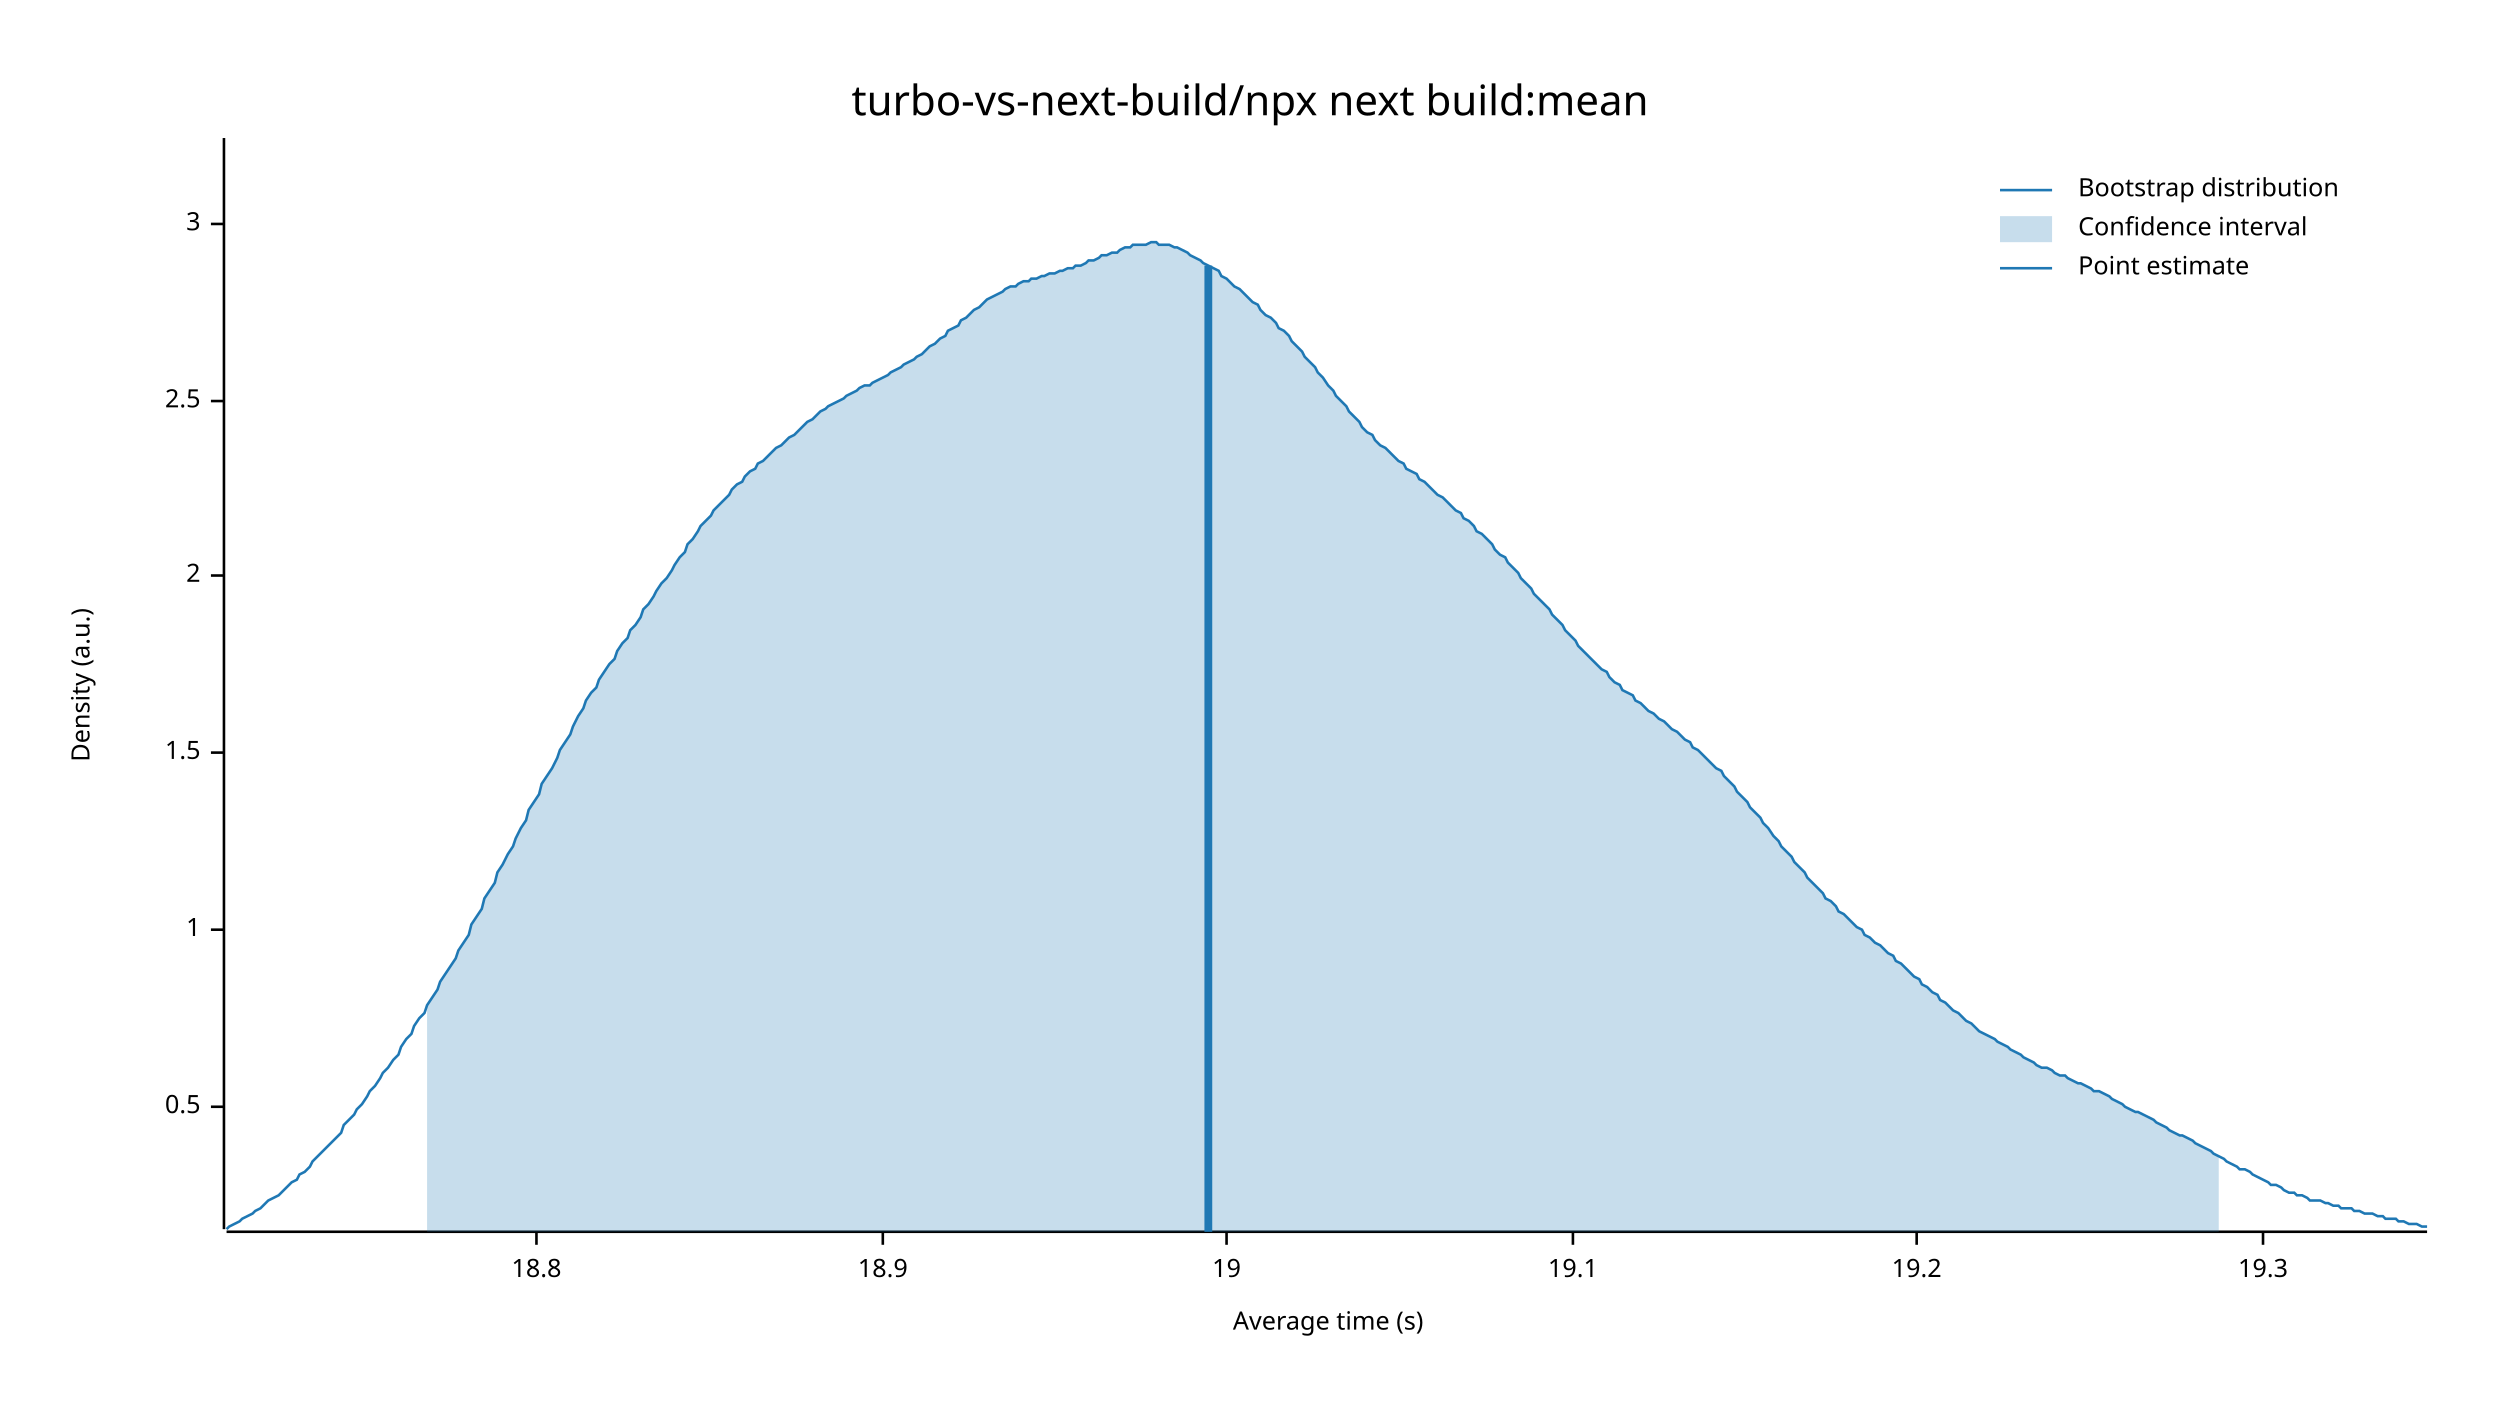
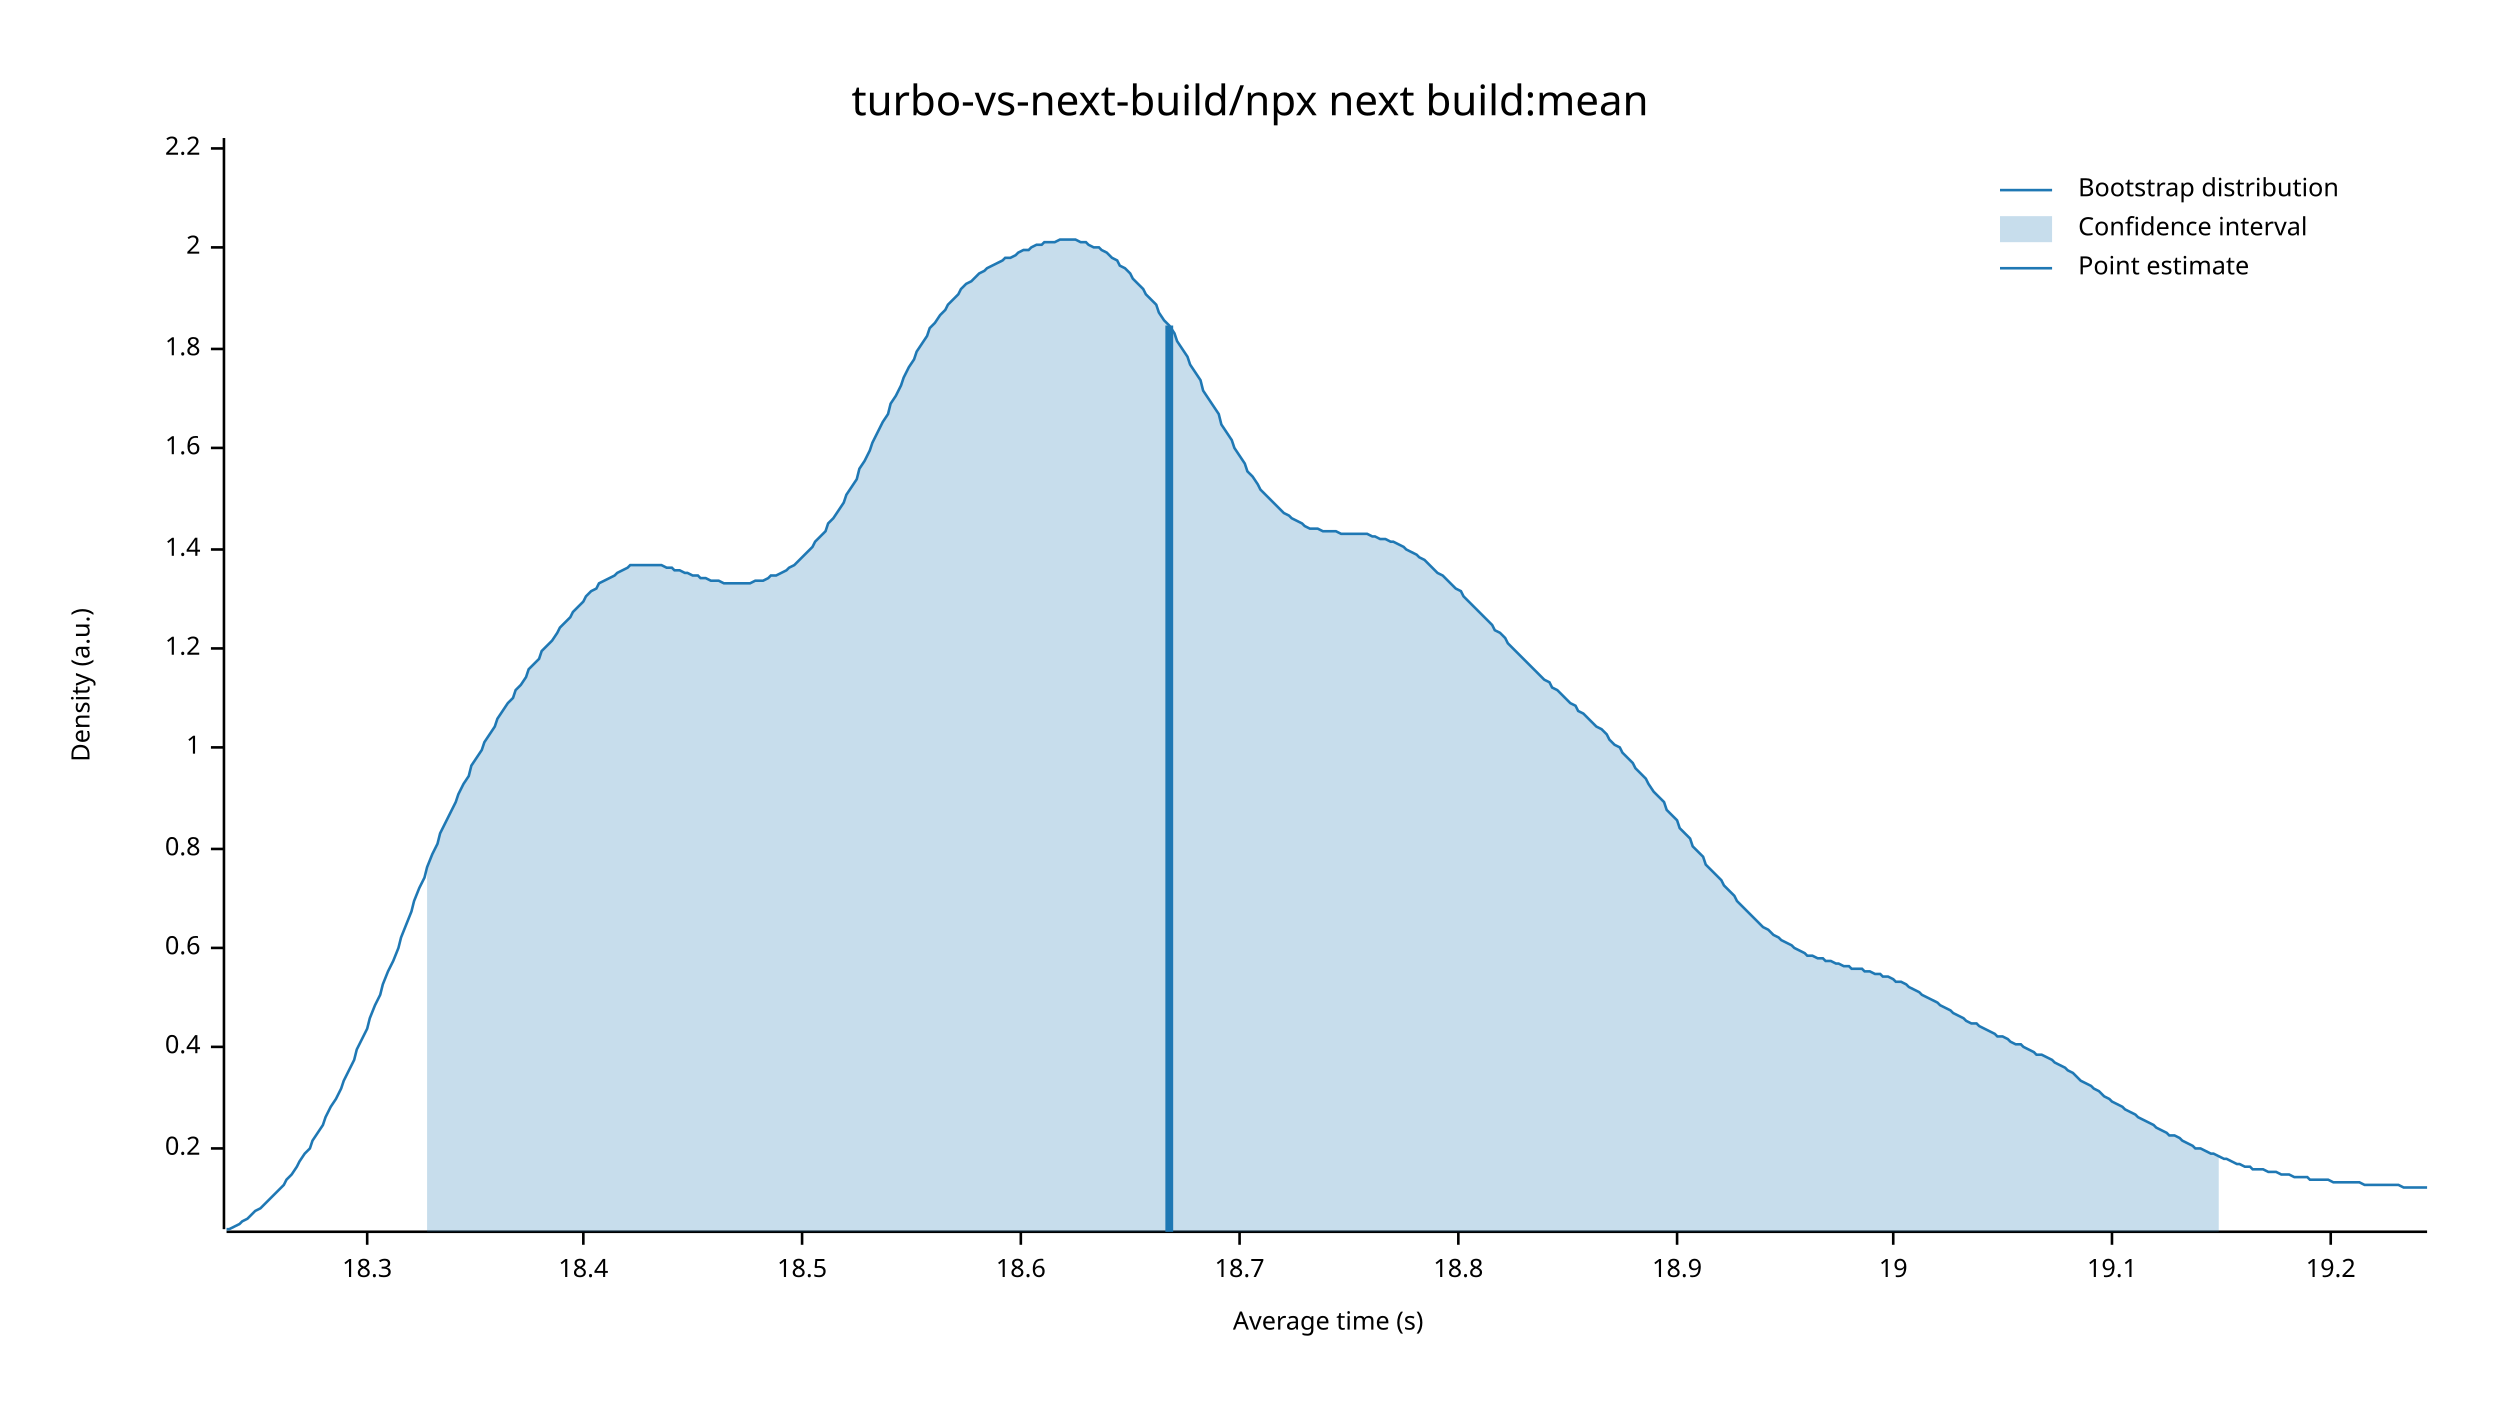
<svg xmlns="http://www.w3.org/2000/svg" width="960" height="540" viewBox="0 0 960 540">
  <text x="480" y="32" dy="0.76em" text-anchor="middle" font-family="sans-serif" font-size="16.129" opacity="1" fill="#000000">
turbo-vs-next-build/npx next build:mean
</text>
  <text x="27" y="263" dy="0.76em" text-anchor="middle" font-family="sans-serif" font-size="9.677" opacity="1" fill="#000000" transform="rotate(270, 27, 263)">
Density (a.u.)
</text>
  <text x="510" y="513" dy="-0.5ex" text-anchor="middle" font-family="sans-serif" font-size="9.677" opacity="1" fill="#000000">
Average time (s)
</text>
  <polyline fill="none" opacity="1" stroke="#000000" stroke-width="1" points="86,53 86,472 " />
-   <text x="77" y="425" dy="0.5ex" text-anchor="end" font-family="sans-serif" font-size="9.677" opacity="1" fill="#000000">
- 0.5
+   <text x="77" y="441" dy="0.5ex" text-anchor="end" font-family="sans-serif" font-size="9.677" opacity="1" fill="#000000">
+ 0.2
</text>
-   <polyline fill="none" opacity="1" stroke="#000000" stroke-width="1" points="81,425 86,425 " />
-   <text x="77" y="357" dy="0.5ex" text-anchor="end" font-family="sans-serif" font-size="9.677" opacity="1" fill="#000000">
+   <polyline fill="none" opacity="1" stroke="#000000" stroke-width="1" points="81,441 86,441 " />
+   <text x="77" y="402" dy="0.5ex" text-anchor="end" font-family="sans-serif" font-size="9.677" opacity="1" fill="#000000">
+ 0.4
+ </text>
+   <polyline fill="none" opacity="1" stroke="#000000" stroke-width="1" points="81,402 86,402 " />
+   <text x="77" y="364" dy="0.5ex" text-anchor="end" font-family="sans-serif" font-size="9.677" opacity="1" fill="#000000">
+ 0.6
+ </text>
+   <polyline fill="none" opacity="1" stroke="#000000" stroke-width="1" points="81,364 86,364 " />
+   <text x="77" y="326" dy="0.5ex" text-anchor="end" font-family="sans-serif" font-size="9.677" opacity="1" fill="#000000">
+ 0.8
+ </text>
+   <polyline fill="none" opacity="1" stroke="#000000" stroke-width="1" points="81,326 86,326 " />
+   <text x="77" y="287" dy="0.5ex" text-anchor="end" font-family="sans-serif" font-size="9.677" opacity="1" fill="#000000">
1
</text>
-   <polyline fill="none" opacity="1" stroke="#000000" stroke-width="1" points="81,357 86,357 " />
-   <text x="77" y="289" dy="0.5ex" text-anchor="end" font-family="sans-serif" font-size="9.677" opacity="1" fill="#000000">
- 1.5
+   <polyline fill="none" opacity="1" stroke="#000000" stroke-width="1" points="81,287 86,287 " />
+   <text x="77" y="249" dy="0.5ex" text-anchor="end" font-family="sans-serif" font-size="9.677" opacity="1" fill="#000000">
+ 1.2
</text>
-   <polyline fill="none" opacity="1" stroke="#000000" stroke-width="1" points="81,289 86,289 " />
-   <text x="77" y="221" dy="0.5ex" text-anchor="end" font-family="sans-serif" font-size="9.677" opacity="1" fill="#000000">
+   <polyline fill="none" opacity="1" stroke="#000000" stroke-width="1" points="81,249 86,249 " />
+   <text x="77" y="211" dy="0.5ex" text-anchor="end" font-family="sans-serif" font-size="9.677" opacity="1" fill="#000000">
+ 1.4
+ </text>
+   <polyline fill="none" opacity="1" stroke="#000000" stroke-width="1" points="81,211 86,211 " />
+   <text x="77" y="172" dy="0.5ex" text-anchor="end" font-family="sans-serif" font-size="9.677" opacity="1" fill="#000000">
+ 1.6
+ </text>
+   <polyline fill="none" opacity="1" stroke="#000000" stroke-width="1" points="81,172 86,172 " />
+   <text x="77" y="134" dy="0.5ex" text-anchor="end" font-family="sans-serif" font-size="9.677" opacity="1" fill="#000000">
+ 1.8
+ </text>
+   <polyline fill="none" opacity="1" stroke="#000000" stroke-width="1" points="81,134 86,134 " />
+   <text x="77" y="95" dy="0.5ex" text-anchor="end" font-family="sans-serif" font-size="9.677" opacity="1" fill="#000000">
2
</text>
-   <polyline fill="none" opacity="1" stroke="#000000" stroke-width="1" points="81,221 86,221 " />
-   <text x="77" y="154" dy="0.5ex" text-anchor="end" font-family="sans-serif" font-size="9.677" opacity="1" fill="#000000">
- 2.5
+   <polyline fill="none" opacity="1" stroke="#000000" stroke-width="1" points="81,95 86,95 " />
+   <text x="77" y="57" dy="0.5ex" text-anchor="end" font-family="sans-serif" font-size="9.677" opacity="1" fill="#000000">
+ 2.2
</text>
-   <polyline fill="none" opacity="1" stroke="#000000" stroke-width="1" points="81,154 86,154 " />
-   <text x="77" y="86" dy="0.5ex" text-anchor="end" font-family="sans-serif" font-size="9.677" opacity="1" fill="#000000">
- 3
+   <polyline fill="none" opacity="1" stroke="#000000" stroke-width="1" points="81,57 86,57 " />
+   <polyline fill="none" opacity="1" stroke="#000000" stroke-width="1" points="87,473 932,473 " />
+   <text x="141" y="483" dy="0.76em" text-anchor="middle" font-family="sans-serif" font-size="9.677" opacity="1" fill="#000000">
+ 18.3
</text>
-   <polyline fill="none" opacity="1" stroke="#000000" stroke-width="1" points="81,86 86,86 " />
-   <polyline fill="none" opacity="1" stroke="#000000" stroke-width="1" points="87,473 932,473 " />
-   <text x="206" y="483" dy="0.76em" text-anchor="middle" font-family="sans-serif" font-size="9.677" opacity="1" fill="#000000">
+   <polyline fill="none" opacity="1" stroke="#000000" stroke-width="1" points="141,473 141,478 " />
+   <text x="224" y="483" dy="0.76em" text-anchor="middle" font-family="sans-serif" font-size="9.677" opacity="1" fill="#000000">
+ 18.4
+ </text>
+   <polyline fill="none" opacity="1" stroke="#000000" stroke-width="1" points="224,473 224,478 " />
+   <text x="308" y="483" dy="0.76em" text-anchor="middle" font-family="sans-serif" font-size="9.677" opacity="1" fill="#000000">
+ 18.5
+ </text>
+   <polyline fill="none" opacity="1" stroke="#000000" stroke-width="1" points="308,473 308,478 " />
+   <text x="392" y="483" dy="0.76em" text-anchor="middle" font-family="sans-serif" font-size="9.677" opacity="1" fill="#000000">
+ 18.6
+ </text>
+   <polyline fill="none" opacity="1" stroke="#000000" stroke-width="1" points="392,473 392,478 " />
+   <text x="476" y="483" dy="0.76em" text-anchor="middle" font-family="sans-serif" font-size="9.677" opacity="1" fill="#000000">
+ 18.7
+ </text>
+   <polyline fill="none" opacity="1" stroke="#000000" stroke-width="1" points="476,473 476,478 " />
+   <text x="560" y="483" dy="0.76em" text-anchor="middle" font-family="sans-serif" font-size="9.677" opacity="1" fill="#000000">
18.8
</text>
-   <polyline fill="none" opacity="1" stroke="#000000" stroke-width="1" points="206,473 206,478 " />
-   <text x="339" y="483" dy="0.76em" text-anchor="middle" font-family="sans-serif" font-size="9.677" opacity="1" fill="#000000">
+   <polyline fill="none" opacity="1" stroke="#000000" stroke-width="1" points="560,473 560,478 " />
+   <text x="644" y="483" dy="0.76em" text-anchor="middle" font-family="sans-serif" font-size="9.677" opacity="1" fill="#000000">
18.9
</text>
-   <polyline fill="none" opacity="1" stroke="#000000" stroke-width="1" points="339,473 339,478 " />
-   <text x="471" y="483" dy="0.76em" text-anchor="middle" font-family="sans-serif" font-size="9.677" opacity="1" fill="#000000">
+   <polyline fill="none" opacity="1" stroke="#000000" stroke-width="1" points="644,473 644,478 " />
+   <text x="727" y="483" dy="0.76em" text-anchor="middle" font-family="sans-serif" font-size="9.677" opacity="1" fill="#000000">
19
</text>
-   <polyline fill="none" opacity="1" stroke="#000000" stroke-width="1" points="471,473 471,478 " />
-   <text x="604" y="483" dy="0.76em" text-anchor="middle" font-family="sans-serif" font-size="9.677" opacity="1" fill="#000000">
+   <polyline fill="none" opacity="1" stroke="#000000" stroke-width="1" points="727,473 727,478 " />
+   <text x="811" y="483" dy="0.76em" text-anchor="middle" font-family="sans-serif" font-size="9.677" opacity="1" fill="#000000">
19.1
</text>
-   <polyline fill="none" opacity="1" stroke="#000000" stroke-width="1" points="604,473 604,478 " />
-   <text x="736" y="483" dy="0.76em" text-anchor="middle" font-family="sans-serif" font-size="9.677" opacity="1" fill="#000000">
+   <polyline fill="none" opacity="1" stroke="#000000" stroke-width="1" points="811,473 811,478 " />
+   <text x="895" y="483" dy="0.76em" text-anchor="middle" font-family="sans-serif" font-size="9.677" opacity="1" fill="#000000">
19.2
</text>
-   <polyline fill="none" opacity="1" stroke="#000000" stroke-width="1" points="736,473 736,478 " />
-   <text x="869" y="483" dy="0.76em" text-anchor="middle" font-family="sans-serif" font-size="9.677" opacity="1" fill="#000000">
- 19.3
- </text>
-   <polyline fill="none" opacity="1" stroke="#000000" stroke-width="1" points="869,473 869,478 " />
-   <polyline fill="none" opacity="1" stroke="#1F78B4" stroke-width="1" points="87,472 88,471 90,470 92,469 93,468 95,467 97,466 98,465 100,464 102,462 103,461 105,460 107,459 109,457 110,456 112,454 114,453 115,451 117,450 119,448 120,446 122,444 124,442 125,441 127,439 129,437 131,435 132,432 134,430 136,428 137,426 139,424 141,421 142,419 144,417 146,414 147,412 149,410 151,407 153,405 154,402 156,399 158,397 159,394 161,391 163,389 164,386 166,383 168,380 169,377 171,374 173,371 175,368 176,365 178,362 180,359 181,355 183,352 185,349 186,345 188,342 190,339 191,335 193,332 195,328 197,325 198,322 200,318 202,315 203,311 205,308 207,305 208,301 210,298 212,295 214,291 215,288 217,285 219,282 220,279 222,275 224,272 225,269 227,266 229,264 230,261 232,258 234,255 236,253 237,250 239,247 241,245 242,242 244,240 246,237 247,234 249,232 251,229 252,227 254,224 256,222 258,219 259,217 261,214 263,212 264,209 266,207 268,204 269,202 271,200 273,198 274,196 276,194 278,192 280,190 281,188 283,186 285,185 286,183 288,181 290,180 291,178 293,177 295,175 296,174 298,172 300,171 302,169 303,168 305,167 307,165 308,164 310,162 312,161 313,160 315,158 317,157 318,156 320,155 322,154 324,153 325,152 327,151 329,150 330,149 332,148 334,148 335,147 337,146 339,145 341,144 342,143 344,142 346,141 347,140 349,139 351,138 352,137 354,136 356,134 357,133 359,132 361,130 363,129 364,127 366,126 368,125 369,123 371,122 373,120 374,119 376,118 378,116 379,115 381,114 383,113 385,112 386,111 388,110 390,110 391,109 393,108 395,108 396,107 398,107 400,106 401,106 403,105 405,105 407,104 408,104 410,103 412,103 413,102 415,102 417,101 418,100 420,100 422,99 423,98 425,98 427,97 429,97 430,96 432,95 434,95 435,94 437,94 439,94 440,94 442,93 444,93 445,94 447,94 449,94 451,95 452,95 454,96 456,97 457,98 459,99 461,100 462,101 464,102 466,103 468,104 469,106 471,107 473,109 474,110 476,111 478,113 479,114 481,116 483,117 484,119 486,121 488,122 490,124 491,126 493,127 495,129 496,131 498,133 500,135 501,137 503,139 505,141 506,143 508,145 510,148 512,150 513,152 515,154 517,156 518,158 520,160 522,162 523,164 525,166 527,167 528,169 530,171 532,172 534,174 535,175 537,177 539,178 540,180 542,181 544,182 545,184 547,185 549,187 550,188 552,190 554,191 556,193 557,194 559,196 561,197 562,199 564,200 566,202 567,204 569,205 571,207 573,209 574,211 576,213 578,214 579,216 581,218 583,220 584,222 586,224 588,226 589,228 591,230 593,232 595,234 596,236 598,238 600,240 601,242 603,244 605,246 606,248 608,250 610,252 611,253 613,255 615,257 617,258 618,260 620,262 622,263 623,265 625,266 627,267 628,269 630,270 632,272 633,273 635,274 637,276 639,277 640,278 642,280 644,281 645,282 647,284 649,285 650,287 652,288 654,290 655,291 657,293 659,295 661,296 662,298 664,300 666,302 667,304 669,306 671,308 672,310 674,312 676,314 677,316 679,318 681,321 683,323 684,325 686,327 688,329 689,331 691,333 693,335 694,337 696,339 698,341 700,343 701,345 703,346 705,348 706,350 708,351 710,353 711,354 713,356 715,357 716,359 718,360 720,362 722,363 723,364 725,366 727,367 728,369 730,370 732,372 733,373 735,375 737,376 738,378 740,379 742,381 744,382 745,384 747,385 749,387 750,388 752,389 754,391 755,392 757,393 759,395 760,396 762,397 764,398 766,399 767,400 769,401 771,402 772,403 774,404 776,405 777,406 779,407 781,408 782,409 784,410 786,410 788,411 789,412 791,413 793,413 794,414 796,415 798,416 799,416 801,417 803,418 804,419 806,419 808,420 810,421 811,422 813,423 815,424 816,425 818,426 820,427 821,427 823,428 825,429 827,430 828,431 830,432 832,433 833,434 835,435 837,436 838,436 840,437 842,438 843,439 845,440 847,441 849,442 850,443 852,444 854,445 855,446 857,447 859,448 860,449 862,449 864,450 865,451 867,452 869,453 871,454 872,455 874,455 876,456 877,457 879,458 881,458 882,459 884,459 886,460 887,461 889,461 891,461 893,462 894,462 896,463 898,463 899,464 901,464 903,464 904,465 906,465 908,466 909,466 911,466 913,467 915,467 916,468 918,468 920,468 921,469 923,469 925,470 926,470 928,470 930,471 932,471 " />
-   <polygon opacity="0.25" fill="#1F78B4" points="164,386 166,383 168,380 169,377 171,374 173,371 175,368 176,365 178,362 180,359 181,355 183,352 185,349 186,345 188,342 190,339 191,335 193,332 195,328 197,325 198,322 200,318 202,315 203,311 205,308 207,305 208,301 210,298 212,295 214,291 215,288 217,285 219,282 220,279 222,275 224,272 225,269 227,266 229,264 230,261 232,258 234,255 236,253 237,250 239,247 241,245 242,242 244,240 246,237 247,234 249,232 251,229 252,227 254,224 256,222 258,219 259,217 261,214 263,212 264,209 266,207 268,204 269,202 271,200 273,198 274,196 276,194 278,192 280,190 281,188 283,186 285,185 286,183 288,181 290,180 291,178 293,177 295,175 296,174 298,172 300,171 302,169 303,168 305,167 307,165 308,164 310,162 312,161 313,160 315,158 317,157 318,156 320,155 322,154 324,153 325,152 327,151 329,150 330,149 332,148 334,148 335,147 337,146 339,145 341,144 342,143 344,142 346,141 347,140 349,139 351,138 352,137 354,136 356,134 357,133 359,132 361,130 363,129 364,127 366,126 368,125 369,123 371,122 373,120 374,119 376,118 378,116 379,115 381,114 383,113 385,112 386,111 388,110 390,110 391,109 393,108 395,108 396,107 398,107 400,106 401,106 403,105 405,105 407,104 408,104 410,103 412,103 413,102 415,102 417,101 418,100 420,100 422,99 423,98 425,98 427,97 429,97 430,96 432,95 434,95 435,94 437,94 439,94 440,94 442,93 444,93 445,94 447,94 449,94 451,95 452,95 454,96 456,97 457,98 459,99 461,100 462,101 464,102 466,103 468,104 469,106 471,107 473,109 474,110 476,111 478,113 479,114 481,116 483,117 484,119 486,121 488,122 490,124 491,126 493,127 495,129 496,131 498,133 500,135 501,137 503,139 505,141 506,143 508,145 510,148 512,150 513,152 515,154 517,156 518,158 520,160 522,162 523,164 525,166 527,167 528,169 530,171 532,172 534,174 535,175 537,177 539,178 540,180 542,181 544,182 545,184 547,185 549,187 550,188 552,190 554,191 556,193 557,194 559,196 561,197 562,199 564,200 566,202 567,204 569,205 571,207 573,209 574,211 576,213 578,214 579,216 581,218 583,220 584,222 586,224 588,226 589,228 591,230 593,232 595,234 596,236 598,238 600,240 601,242 603,244 605,246 606,248 608,250 610,252 611,253 613,255 615,257 617,258 618,260 620,262 622,263 623,265 625,266 627,267 628,269 630,270 632,272 633,273 635,274 637,276 639,277 640,278 642,280 644,281 645,282 647,284 649,285 650,287 652,288 654,290 655,291 657,293 659,295 661,296 662,298 664,300 666,302 667,304 669,306 671,308 672,310 674,312 676,314 677,316 679,318 681,321 683,323 684,325 686,327 688,329 689,331 691,333 693,335 694,337 696,339 698,341 700,343 701,345 703,346 705,348 706,350 708,351 710,353 711,354 713,356 715,357 716,359 718,360 720,362 722,363 723,364 725,366 727,367 728,369 730,370 732,372 733,373 735,375 737,376 738,378 740,379 742,381 744,382 745,384 747,385 749,387 750,388 752,389 754,391 755,392 757,393 759,395 760,396 762,397 764,398 766,399 767,400 769,401 771,402 772,403 774,404 776,405 777,406 779,407 781,408 782,409 784,410 786,410 788,411 789,412 791,413 793,413 794,414 796,415 798,416 799,416 801,417 803,418 804,419 806,419 808,420 810,421 811,422 813,423 815,424 816,425 818,426 820,427 821,427 823,428 825,429 827,430 828,431 830,432 832,433 833,434 835,435 837,436 838,436 840,437 842,438 843,439 845,440 847,441 849,442 850,443 852,444 852,473 164,473 " />
-   <polyline fill="none" opacity="1" stroke="#1F78B4" stroke-width="3" points="464,473 464,102 " />
+   <polyline fill="none" opacity="1" stroke="#000000" stroke-width="1" points="895,473 895,478 " />
+   <polyline fill="none" opacity="1" stroke="#1F78B4" stroke-width="1" points="87,472 88,472 90,471 92,470 93,469 95,468 97,466 98,465 100,464 102,462 103,461 105,459 107,457 109,455 110,453 112,451 114,448 115,446 117,443 119,441 120,438 122,435 124,432 125,429 127,425 129,422 131,418 132,415 134,411 136,407 137,403 139,399 141,395 142,391 144,386 146,382 147,378 149,373 151,369 153,364 154,360 156,355 158,350 159,346 161,341 163,337 164,333 166,328 168,324 169,320 171,316 173,312 175,308 176,305 178,301 180,298 181,294 183,291 185,288 186,285 188,282 190,279 191,276 193,273 195,270 197,268 198,265 200,263 202,260 203,257 205,255 207,253 208,250 210,248 212,246 214,243 215,241 217,239 219,237 220,235 222,233 224,231 225,229 227,227 229,226 230,224 232,223 234,222 236,221 237,220 239,219 241,218 242,217 244,217 246,217 247,217 249,217 251,217 252,217 254,217 256,218 258,218 259,219 261,219 263,220 264,220 266,221 268,221 269,222 271,222 273,223 274,223 276,223 278,224 280,224 281,224 283,224 285,224 286,224 288,224 290,223 291,223 293,223 295,222 296,221 298,221 300,220 302,219 303,218 305,217 307,215 308,214 310,212 312,210 313,208 315,206 317,204 318,201 320,199 322,196 324,193 325,190 327,187 329,184 330,180 332,177 334,173 335,170 337,166 339,162 341,159 342,155 344,152 346,148 347,145 349,141 351,138 352,135 354,132 356,129 357,126 359,124 361,121 363,119 364,117 366,115 368,113 369,111 371,109 373,108 374,107 376,105 378,104 379,103 381,102 383,101 385,100 386,99 388,99 390,98 391,97 393,96 395,96 396,95 398,94 400,94 401,93 403,93 405,93 407,92 408,92 410,92 412,92 413,92 415,93 417,93 418,94 420,95 422,95 423,96 425,97 427,99 429,100 430,102 432,103 434,105 435,107 437,109 439,111 440,113 442,115 444,117 445,120 447,123 449,125 451,128 452,131 454,134 456,137 457,140 459,143 461,146 462,150 464,153 466,156 468,159 469,163 471,166 473,169 474,172 476,175 478,178 479,181 481,183 483,186 484,188 486,190 488,192 490,194 491,195 493,197 495,198 496,199 498,200 500,201 501,202 503,203 505,203 506,203 508,204 510,204 512,204 513,204 515,205 517,205 518,205 520,205 522,205 523,205 525,205 527,206 528,206 530,207 532,207 534,208 535,208 537,209 539,210 540,211 542,212 544,213 545,214 547,215 549,217 550,218 552,220 554,221 556,223 557,224 559,226 561,227 562,229 564,231 566,233 567,234 569,236 571,238 573,240 574,242 576,243 578,245 579,247 581,249 583,251 584,252 586,254 588,256 589,257 591,259 593,261 595,262 596,264 598,265 600,267 601,268 603,270 605,271 606,273 608,274 610,276 611,277 613,279 615,280 617,282 618,284 620,286 622,287 623,289 625,291 627,293 628,295 630,297 632,299 633,301 635,304 637,306 639,308 640,311 642,313 644,315 645,318 647,320 649,322 650,325 652,327 654,329 655,332 657,334 659,336 661,338 662,340 664,342 666,344 667,346 669,348 671,350 672,351 674,353 676,355 677,356 679,357 681,359 683,360 684,361 686,362 688,363 689,364 691,365 693,366 694,367 696,367 698,368 700,368 701,369 703,369 705,370 706,370 708,371 710,371 711,372 713,372 715,372 716,373 718,373 720,374 722,374 723,375 725,375 727,376 728,377 730,377 732,378 733,379 735,380 737,381 738,382 740,383 742,384 744,385 745,386 747,387 749,388 750,389 752,390 754,391 755,392 757,393 759,393 760,394 762,395 764,396 766,397 767,398 769,398 771,399 772,400 774,401 776,401 777,402 779,403 781,404 782,405 784,405 786,406 788,407 789,408 791,409 793,410 794,411 796,412 798,414 799,415 801,416 803,417 804,418 806,419 808,421 810,422 811,423 813,424 815,425 816,426 818,427 820,428 821,429 823,430 825,431 827,432 828,433 830,434 832,435 833,436 835,436 837,437 838,438 840,439 842,440 843,441 845,441 847,442 849,443 850,443 852,444 854,445 855,445 857,446 859,447 860,447 862,448 864,448 865,449 867,449 869,449 871,450 872,450 874,450 876,451 877,451 879,451 881,452 882,452 884,452 886,452 887,453 889,453 891,453 893,453 894,453 896,454 898,454 899,454 901,454 903,454 904,454 906,454 908,455 909,455 911,455 913,455 915,455 916,455 918,455 920,455 921,455 923,456 925,456 926,456 928,456 930,456 932,456 " />
+   <polygon opacity="0.25" fill="#1F78B4" points="164,333 166,328 168,324 169,320 171,316 173,312 175,308 176,305 178,301 180,298 181,294 183,291 185,288 186,285 188,282 190,279 191,276 193,273 195,270 197,268 198,265 200,263 202,260 203,257 205,255 207,253 208,250 210,248 212,246 214,243 215,241 217,239 219,237 220,235 222,233 224,231 225,229 227,227 229,226 230,224 232,223 234,222 236,221 237,220 239,219 241,218 242,217 244,217 246,217 247,217 249,217 251,217 252,217 254,217 256,218 258,218 259,219 261,219 263,220 264,220 266,221 268,221 269,222 271,222 273,223 274,223 276,223 278,224 280,224 281,224 283,224 285,224 286,224 288,224 290,223 291,223 293,223 295,222 296,221 298,221 300,220 302,219 303,218 305,217 307,215 308,214 310,212 312,210 313,208 315,206 317,204 318,201 320,199 322,196 324,193 325,190 327,187 329,184 330,180 332,177 334,173 335,170 337,166 339,162 341,159 342,155 344,152 346,148 347,145 349,141 351,138 352,135 354,132 356,129 357,126 359,124 361,121 363,119 364,117 366,115 368,113 369,111 371,109 373,108 374,107 376,105 378,104 379,103 381,102 383,101 385,100 386,99 388,99 390,98 391,97 393,96 395,96 396,95 398,94 400,94 401,93 403,93 405,93 407,92 408,92 410,92 412,92 413,92 415,93 417,93 418,94 420,95 422,95 423,96 425,97 427,99 429,100 430,102 432,103 434,105 435,107 437,109 439,111 440,113 442,115 444,117 445,120 447,123 449,125 451,128 452,131 454,134 456,137 457,140 459,143 461,146 462,150 464,153 466,156 468,159 469,163 471,166 473,169 474,172 476,175 478,178 479,181 481,183 483,186 484,188 486,190 488,192 490,194 491,195 493,197 495,198 496,199 498,200 500,201 501,202 503,203 505,203 506,203 508,204 510,204 512,204 513,204 515,205 517,205 518,205 520,205 522,205 523,205 525,205 527,206 528,206 530,207 532,207 534,208 535,208 537,209 539,210 540,211 542,212 544,213 545,214 547,215 549,217 550,218 552,220 554,221 556,223 557,224 559,226 561,227 562,229 564,231 566,233 567,234 569,236 571,238 573,240 574,242 576,243 578,245 579,247 581,249 583,251 584,252 586,254 588,256 589,257 591,259 593,261 595,262 596,264 598,265 600,267 601,268 603,270 605,271 606,273 608,274 610,276 611,277 613,279 615,280 617,282 618,284 620,286 622,287 623,289 625,291 627,293 628,295 630,297 632,299 633,301 635,304 637,306 639,308 640,311 642,313 644,315 645,318 647,320 649,322 650,325 652,327 654,329 655,332 657,334 659,336 661,338 662,340 664,342 666,344 667,346 669,348 671,350 672,351 674,353 676,355 677,356 679,357 681,359 683,360 684,361 686,362 688,363 689,364 691,365 693,366 694,367 696,367 698,368 700,368 701,369 703,369 705,370 706,370 708,371 710,371 711,372 713,372 715,372 716,373 718,373 720,374 722,374 723,375 725,375 727,376 728,377 730,377 732,378 733,379 735,380 737,381 738,382 740,383 742,384 744,385 745,386 747,387 749,388 750,389 752,390 754,391 755,392 757,393 759,393 760,394 762,395 764,396 766,397 767,398 769,398 771,399 772,400 774,401 776,401 777,402 779,403 781,404 782,405 784,405 786,406 788,407 789,408 791,409 793,410 794,411 796,412 798,414 799,415 801,416 803,417 804,418 806,419 808,421 810,422 811,423 813,424 815,425 816,426 818,427 820,428 821,429 823,430 825,431 827,432 828,433 830,434 832,435 833,436 835,436 837,437 838,438 840,439 842,440 843,441 845,441 847,442 849,443 850,443 852,444 852,473 164,473 " />
+   <polyline fill="none" opacity="1" stroke="#1F78B4" stroke-width="3" points="449,473 449,125 " />
  <text x="798" y="68" dy="0.76em" text-anchor="start" font-family="sans-serif" font-size="9.677" opacity="1" fill="#000000">
Bootstrap distribution
</text>
  <text x="798" y="83" dy="0.76em" text-anchor="start" font-family="sans-serif" font-size="9.677" opacity="1" fill="#000000">
Confidence interval
</text>
  <text x="798" y="98" dy="0.76em" text-anchor="start" font-family="sans-serif" font-size="9.677" opacity="1" fill="#000000">
Point estimate
</text>
  <polyline fill="none" opacity="1" stroke="#1F78B4" stroke-width="1" points="768,73 788,73 " />
  <rect x="768" y="83" width="20" height="10" opacity="0.25" fill="#1F78B4" stroke="none" />
  <polyline fill="none" opacity="1" stroke="#1F78B4" stroke-width="1" points="768,103 788,103 " />
</svg>
